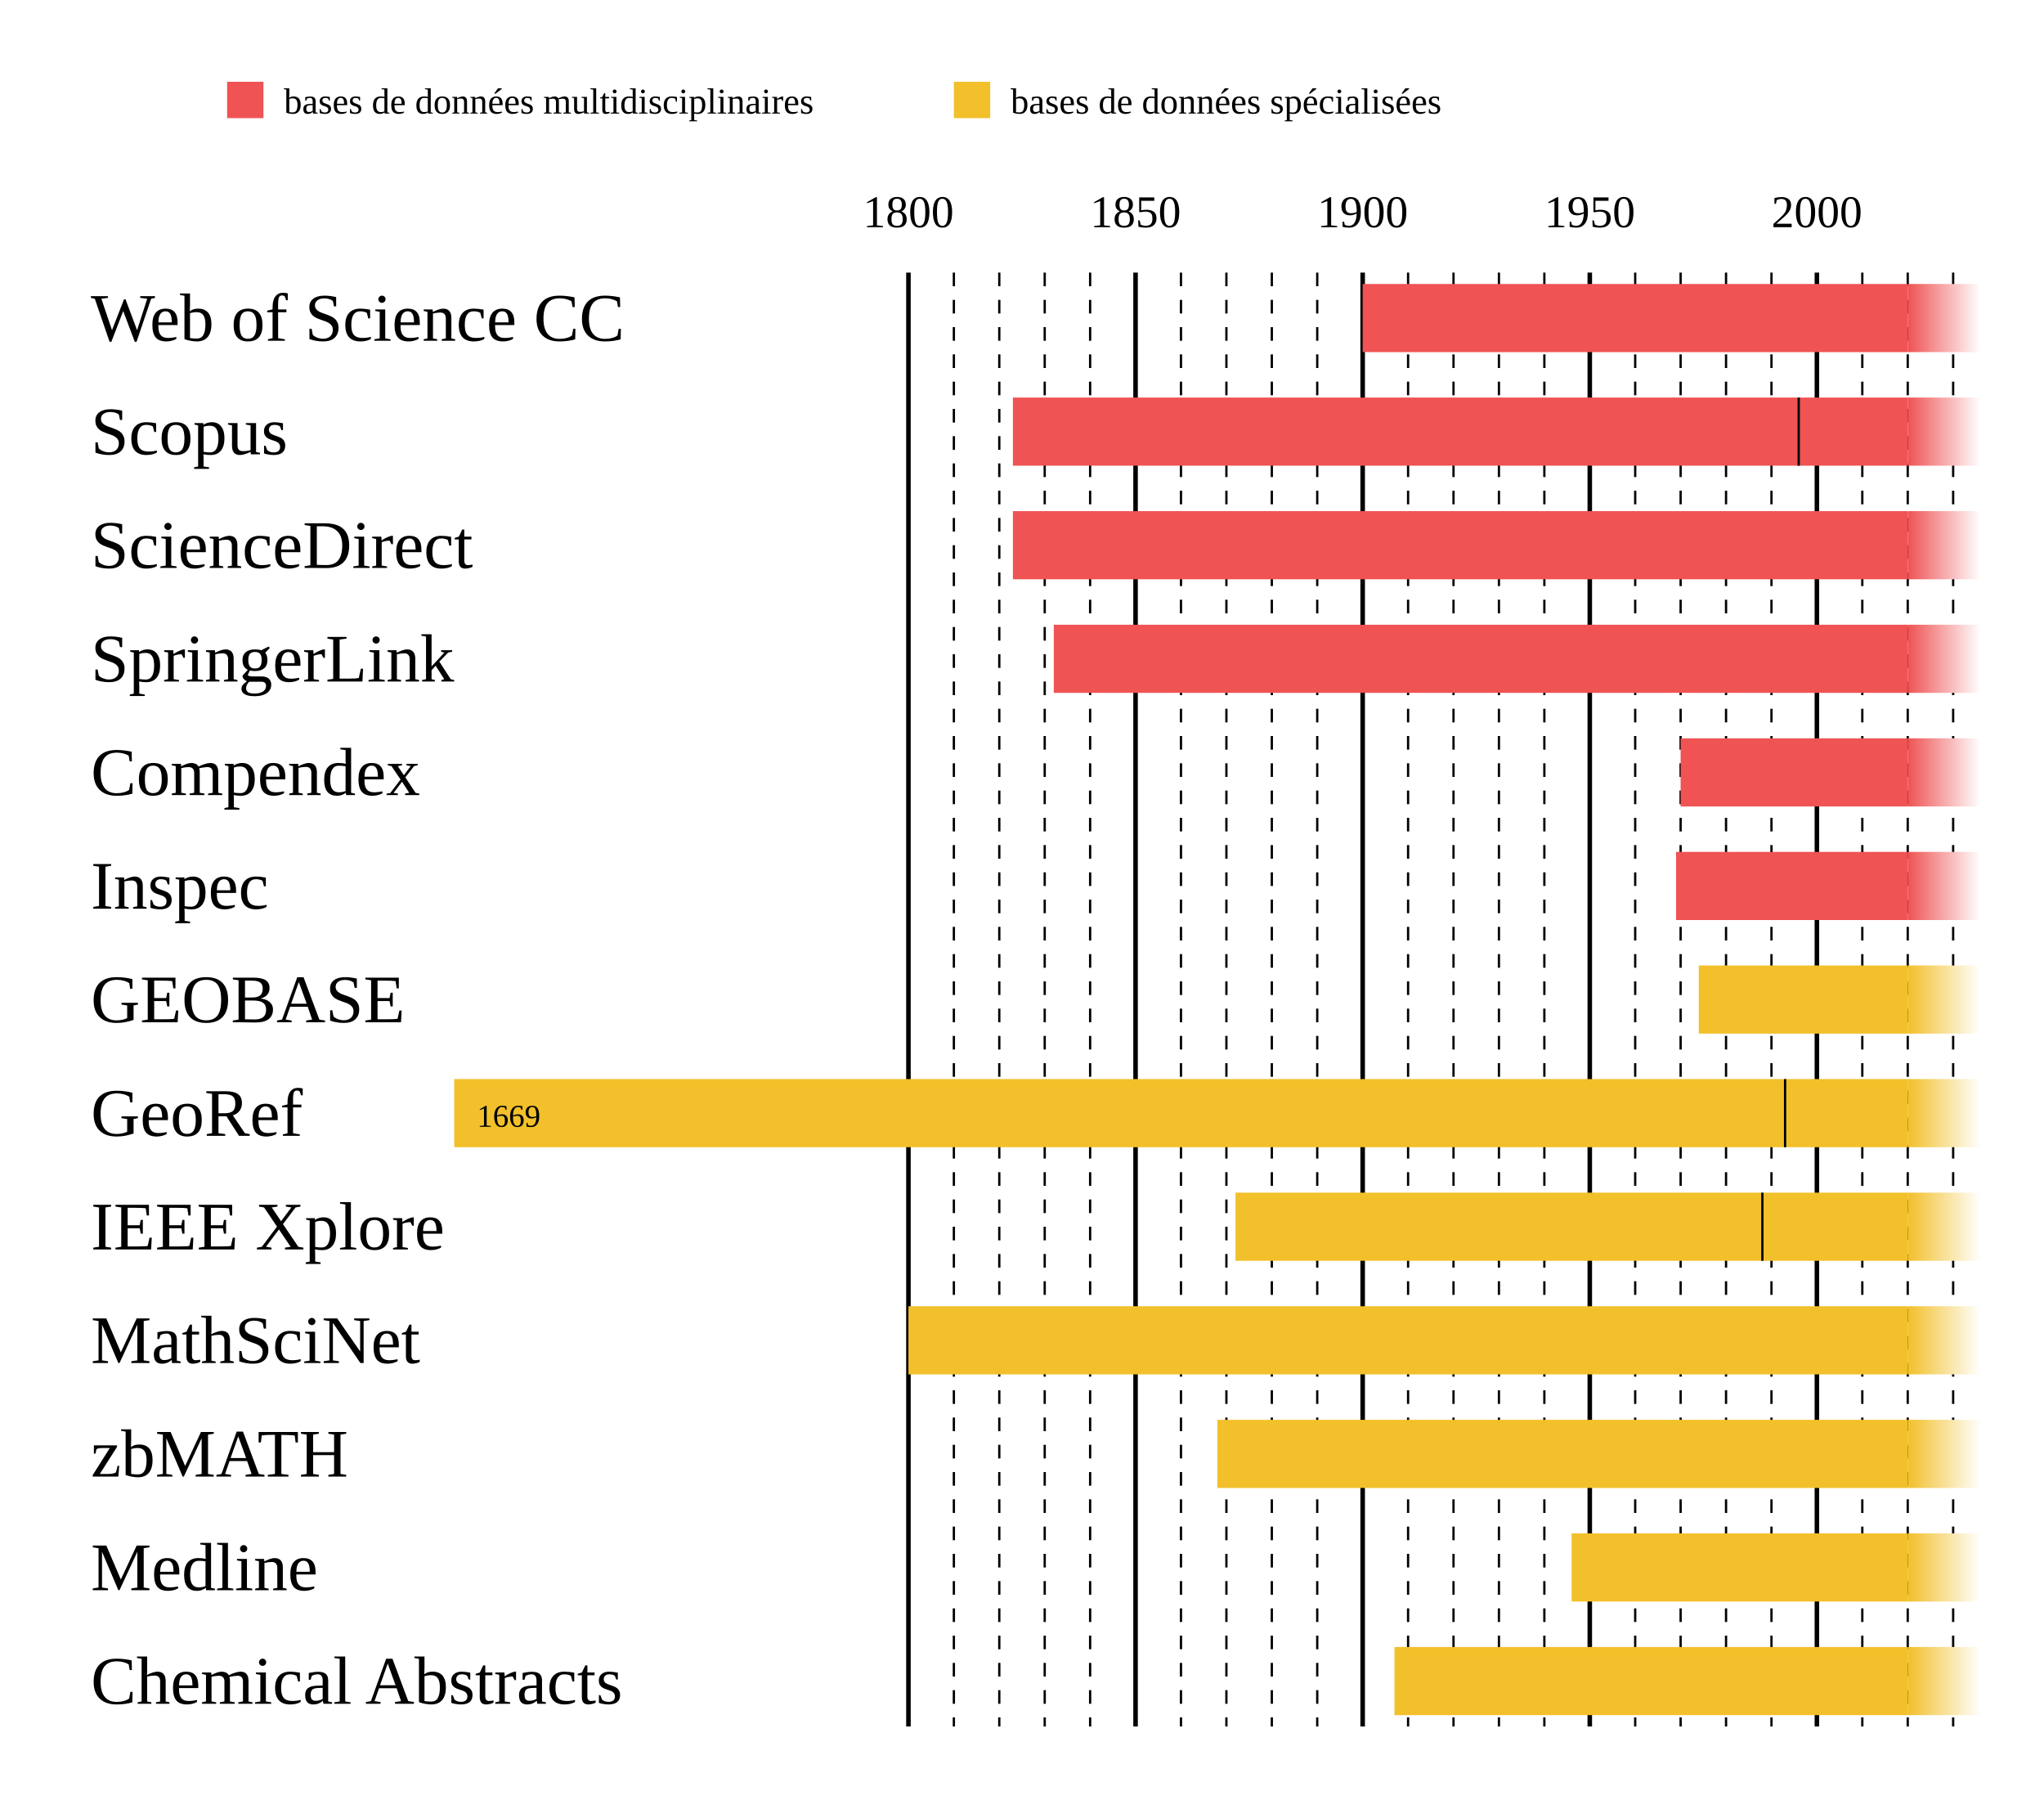
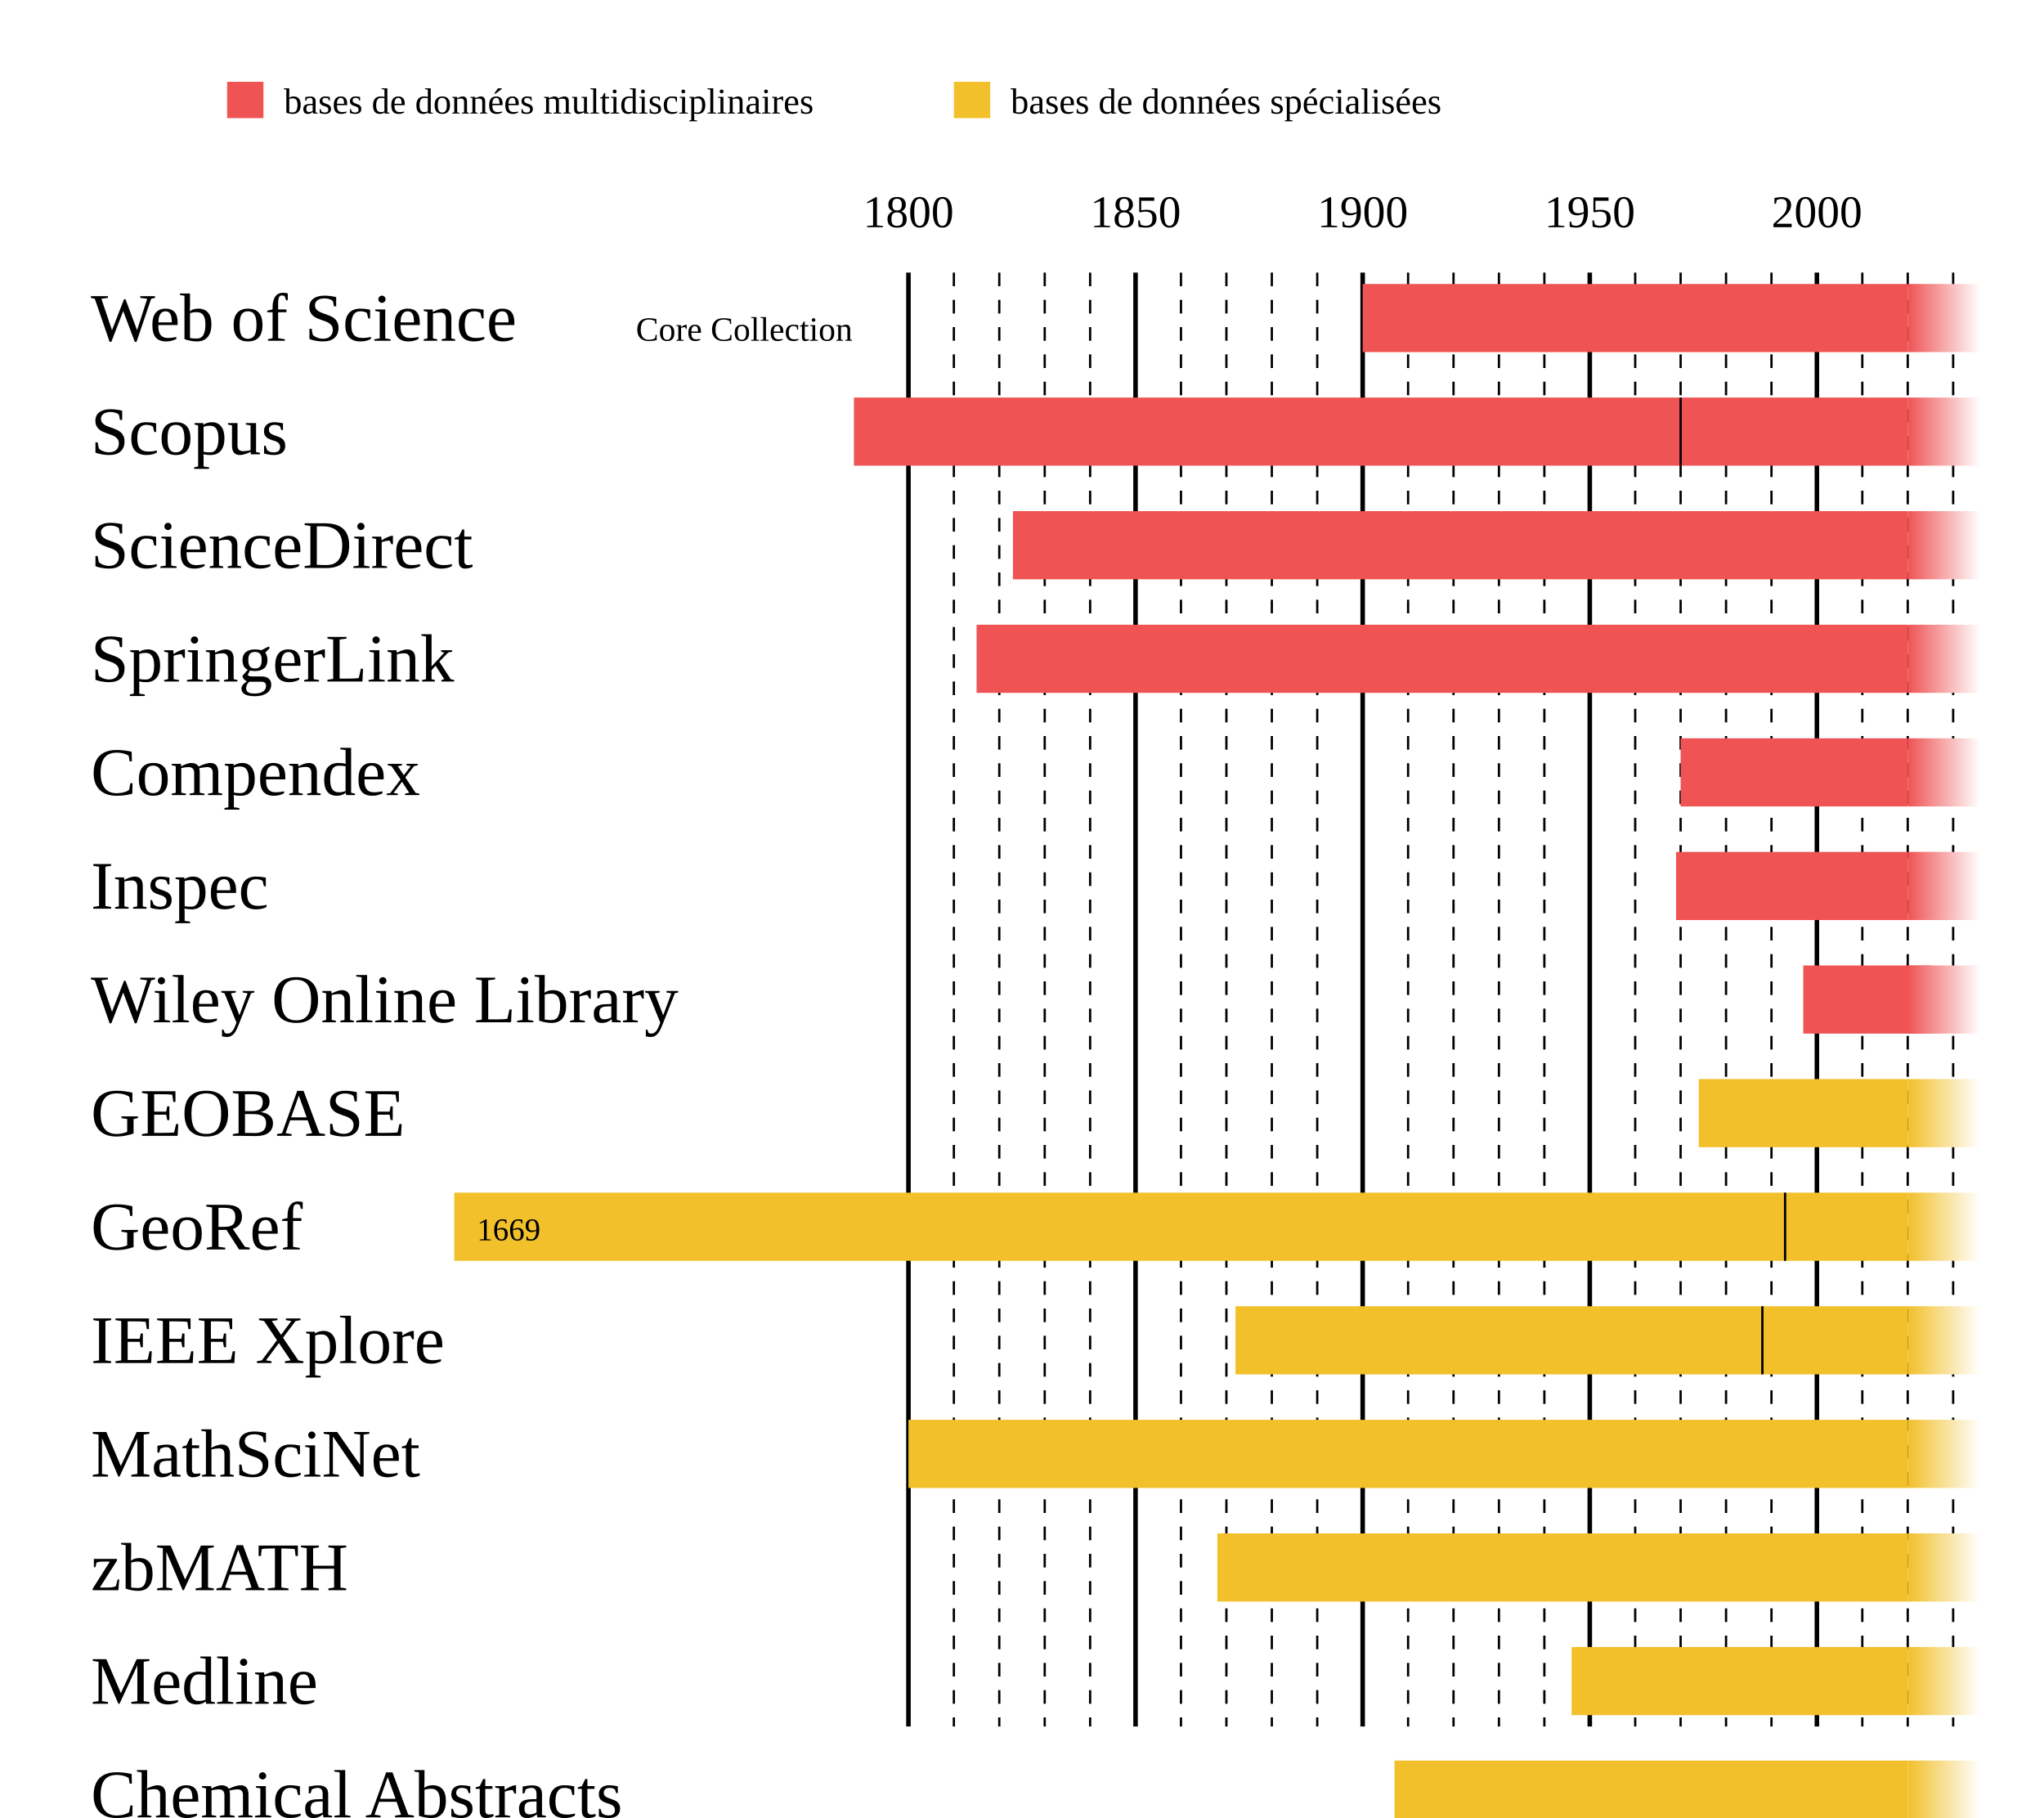
<svg xmlns="http://www.w3.org/2000/svg" xmlns:xlink="http://www.w3.org/1999/xlink" version="1.0" width="900" height="800" viewBox="0 0 900 800">
  <defs>
    <linearGradient id="red-gradient">
      <stop offset="0%" style="stop-color: #ef5354;" />
      <stop offset="80%" style="stop-color: #ffffff;" />
    </linearGradient>
    <linearGradient id="yellow-gradient">
      <stop offset="0%" style="stop-color: #f2c02b;" />
      <stop offset="80%" style="stop-color: #ffffff;" />
    </linearGradient>
    <linearGradient id="#red-fill" xlink:href="#red-gradient" x1="0%" y1="0%" x2="100%" y2="0%" />
    <linearGradient id="#yellow-fill" xlink:href="#yellow-gradient" x1="0%" y1="0%" x2="100%" y2="0%" />
  </defs>
  <rect x="100" y="36" width="16" height="16" style="fill: #ef5354;" />
  <text x="125" y="50" style="font-size: 16px;">bases de données multidisciplinaires</text>
  <rect x="420" y="36" width="16" height="16" style="fill: #f2c02b;" />
  <text x="445" y="50" style="font-size: 16px;">bases de données spécialisées</text>
  <text x="400" y="100" style="font-size: 20px; text-anchor: middle;">1800</text>
  <line x1="400" y1="120" x2="400" y2="760" style="stroke: black; stroke-width: 2px;" />
  <line x1="420" y1="120" x2="420" y2="760" style="stroke: black; stroke-width: 1px; stroke-dasharray:6,6;" />
  <line x1="440" y1="120" x2="440" y2="760" style="stroke: black; stroke-width: 1px; stroke-dasharray:6,6;" />
  <line x1="460" y1="120" x2="460" y2="760" style="stroke: black; stroke-width: 1px; stroke-dasharray:6,6;" />
  <line x1="480" y1="120" x2="480" y2="760" style="stroke: black; stroke-width: 1px; stroke-dasharray:6,6;" />
  <text x="500" y="100" style="font-size: 20px; text-anchor: middle;">1850</text>
  <line x1="500" y1="120" x2="500" y2="760" style="stroke: black; stroke-width: 2px;" />
  <line x1="520" y1="120" x2="520" y2="760" style="stroke: black; stroke-width: 1px; stroke-dasharray:6,6;" />
  <line x1="540" y1="120" x2="540" y2="760" style="stroke: black; stroke-width: 1px; stroke-dasharray:6,6;" />
  <line x1="560" y1="120" x2="560" y2="760" style="stroke: black; stroke-width: 1px; stroke-dasharray:6,6;" />
  <line x1="580" y1="120" x2="580" y2="760" style="stroke: black; stroke-width: 1px; stroke-dasharray:6,6;" />
  <text x="600" y="100" style="font-size: 20px; text-anchor: middle;">1900</text>
  <line x1="600" y1="120" x2="600" y2="760" style="stroke: black; stroke-width: 2px;" />
  <line x1="620" y1="120" x2="620" y2="760" style="stroke: black; stroke-width: 1px; stroke-dasharray:6,6;" />
  <line x1="640" y1="120" x2="640" y2="760" style="stroke: black; stroke-width: 1px; stroke-dasharray:6,6;" />
  <line x1="660" y1="120" x2="660" y2="760" style="stroke: black; stroke-width: 1px; stroke-dasharray:6,6;" />
  <line x1="680" y1="120" x2="680" y2="760" style="stroke: black; stroke-width: 1px; stroke-dasharray:6,6;" />
  <text x="700" y="100" style="font-size: 20px; text-anchor: middle;">1950</text>
  <line x1="700" y1="120" x2="700" y2="760" style="stroke: black; stroke-width: 2px;" />
  <line x1="720" y1="120" x2="720" y2="760" style="stroke: black; stroke-width: 1px; stroke-dasharray:6,6;" />
  <line x1="740" y1="120" x2="740" y2="760" style="stroke: black; stroke-width: 1px; stroke-dasharray:6,6;" />
  <line x1="760" y1="120" x2="760" y2="760" style="stroke: black; stroke-width: 1px; stroke-dasharray:6,6;" />
  <line x1="780" y1="120" x2="780" y2="760" style="stroke: black; stroke-width: 1px; stroke-dasharray:6,6;" />
  <text x="800" y="100" style="font-size: 20px; text-anchor: middle;">2000</text>
  <line x1="800" y1="120" x2="800" y2="760" style="stroke: black; stroke-width: 2px;" />
  <line x1="820" y1="120" x2="820" y2="760" style="stroke: black; stroke-width: 1px; stroke-dasharray:6,6;" />
  <line x1="840" y1="120" x2="840" y2="760" style="stroke: black; stroke-width: 1px; stroke-dasharray:6,6;" />
  <line x1="860" y1="120" x2="860" y2="760" style="stroke: black; stroke-width: 1px; stroke-dasharray:6,6;" />
-   <text x="40" y="150" style="font-size: 30px;">Web of Science CC</text>
+   <text x="40" y="150" style="font-size: 30px;">Web of Science</text>
+   <text x="280" y="150" style="font-size: 15px;">Core Collection</text>
  <text x="40" y="200" style="font-size: 30px;">Scopus</text>
  <text x="40" y="250" style="font-size: 30px;">ScienceDirect</text>
  <text x="40" y="300" style="font-size: 30px;">SpringerLink</text>
  <text x="40" y="350" style="font-size: 30px;">Compendex</text>
  <text x="40" y="400" style="font-size: 30px;">Inspec</text>
-   <text x="40" y="450" style="font-size: 30px;">GEOBASE</text>
-   <text x="40" y="500" style="font-size: 30px;">GeoRef</text>
-   <text x="40" y="550" style="font-size: 30px;">IEEE Xplore</text>
-   <text x="40" y="600" style="font-size: 30px;">MathSciNet</text>
-   <text x="40" y="650" style="font-size: 30px;">zbMATH</text>
-   <text x="40" y="700" style="font-size: 30px;">Medline</text>
-   <text x="40" y="750" style="font-size: 30px;">Chemical Abstracts</text>
+   <text x="40" y="450" style="font-size: 30px;">Wiley Online Library</text>
+   <text x="40" y="500" style="font-size: 30px;">GEOBASE</text>
+   <text x="40" y="550" style="font-size: 30px;">GeoRef</text>
+   <text x="40" y="600" style="font-size: 30px;">IEEE Xplore</text>
+   <text x="40" y="650" style="font-size: 30px;">MathSciNet</text>
+   <text x="40" y="700" style="font-size: 30px;">zbMATH</text>
+   <text x="40" y="750" style="font-size: 30px;">Medline</text>
+   <text x="40" y="800" style="font-size: 30px;">Chemical Abstracts</text>
  <rect x="600" y="125" width="240" height="30" style="fill: #ef5354;" />
-   <rect x="446" y="175" width="394" height="30" style="fill:#ef5354;" />
-   <line x1="792" y1="175" x2="792" y2="205" style="stroke: black; stroke-width: 1px;" />
+   <rect x="376" y="175" width="464" height="30" style="fill:#ef5354;" />
+   <line x1="740" y1="175" x2="740" y2="205" style="stroke: black; stroke-width: 1px;" />
  <rect x="446" y="225" width="394" height="30" style="fill: #ef5354;" />
-   <rect x="464" y="275" width="376" height="30" style="fill: #ef5354;" />
+   <rect x="430" y="275" width="410" height="30" style="fill: #ef5354;" />
  <rect x="740" y="325" width="100" height="30" style="fill: #ef5354;" />
  <rect x="738" y="375" width="102" height="30" style="fill: #ef5354;" />
-   <rect x="748" y="425" width="92" height="30" style="fill: #f2c02b;" />
-   <rect x="200" y="475" width="640" height="30" style="fill: #f2c02b;" />
-   <text x="210" y="496" style="font-size: 14px;">1669</text>
-   <line x1="786" y1="475" x2="786" y2="505" style="stroke: black; stroke-width: 1px;" />
-   <rect x="544" y="525" width="296" height="30" style="fill: #f2c02b;" />
-   <line x1="776" y1="525" x2="776" y2="555" style="stroke: black; stroke-width: 1px;" />
-   <rect x="400" y="575" width="440" height="30" style="fill: #f2c02b;" />
-   <rect x="536" y="625" width="304" height="30" style="fill: #f2c02b;" />
-   <rect x="692" y="675" width="148" height="30" style="fill: #f2c02b;" />
-   <rect x="614" y="725" width="226" height="30" style="fill: #f2c02b;" />
+   <rect x="794" y="425" width="56" height="30" style="fill: #ef5354;" />
+   <rect x="748" y="475" width="92" height="30" style="fill: #f2c02b;" />
+   <rect x="200" y="525" width="640" height="30" style="fill: #f2c02b;" />
+   <text x="210" y="546" style="font-size: 14px;">1669</text>
+   <line x1="786" y1="525" x2="786" y2="555" style="stroke: black; stroke-width: 1px;" />
+   <rect x="544" y="575" width="296" height="30" style="fill: #f2c02b;" />
+   <line x1="776" y1="575" x2="776" y2="605" style="stroke: black; stroke-width: 1px;" />
+   <rect x="400" y="625" width="440" height="30" style="fill: #f2c02b;" />
+   <rect x="536" y="675" width="304" height="30" style="fill: #f2c02b;" />
+   <rect x="692" y="725" width="148" height="30" style="fill: #f2c02b;" />
+   <rect x="614" y="775" width="226" height="30" style="fill: #f2c02b;" />
  <rect x="840" y="125" width="40" height="30" style="fill: url(#red-gradient);" />
  <rect x="840" y="175" width="40" height="30" style="fill: url(#red-gradient);" />
  <rect x="840" y="225" width="40" height="30" style="fill: url(#red-gradient);" />
  <rect x="840" y="275" width="40" height="30" style="fill: url(#red-gradient);" />
  <rect x="840" y="325" width="40" height="30" style="fill: url(#red-gradient);" />
  <rect x="840" y="375" width="40" height="30" style="fill: url(#red-gradient);" />
-   <rect x="840" y="425" width="40" height="30" style="fill: url(#yellow-gradient);" />
+   <rect x="840" y="425" width="40" height="30" style="fill: url(#red-gradient);" />
  <rect x="840" y="475" width="40" height="30" style="fill: url(#yellow-gradient);" />
  <rect x="840" y="525" width="40" height="30" style="fill: url(#yellow-gradient);" />
  <rect x="840" y="575" width="40" height="30" style="fill: url(#yellow-gradient);" />
  <rect x="840" y="625" width="40" height="30" style="fill: url(#yellow-gradient);" />
  <rect x="840" y="675" width="40" height="30" style="fill: url(#yellow-gradient);" />
  <rect x="840" y="725" width="40" height="30" style="fill: url(#yellow-gradient);" />
+   <rect x="840" y="775" width="40" height="30" style="fill: url(#yellow-gradient);" />
</svg>
